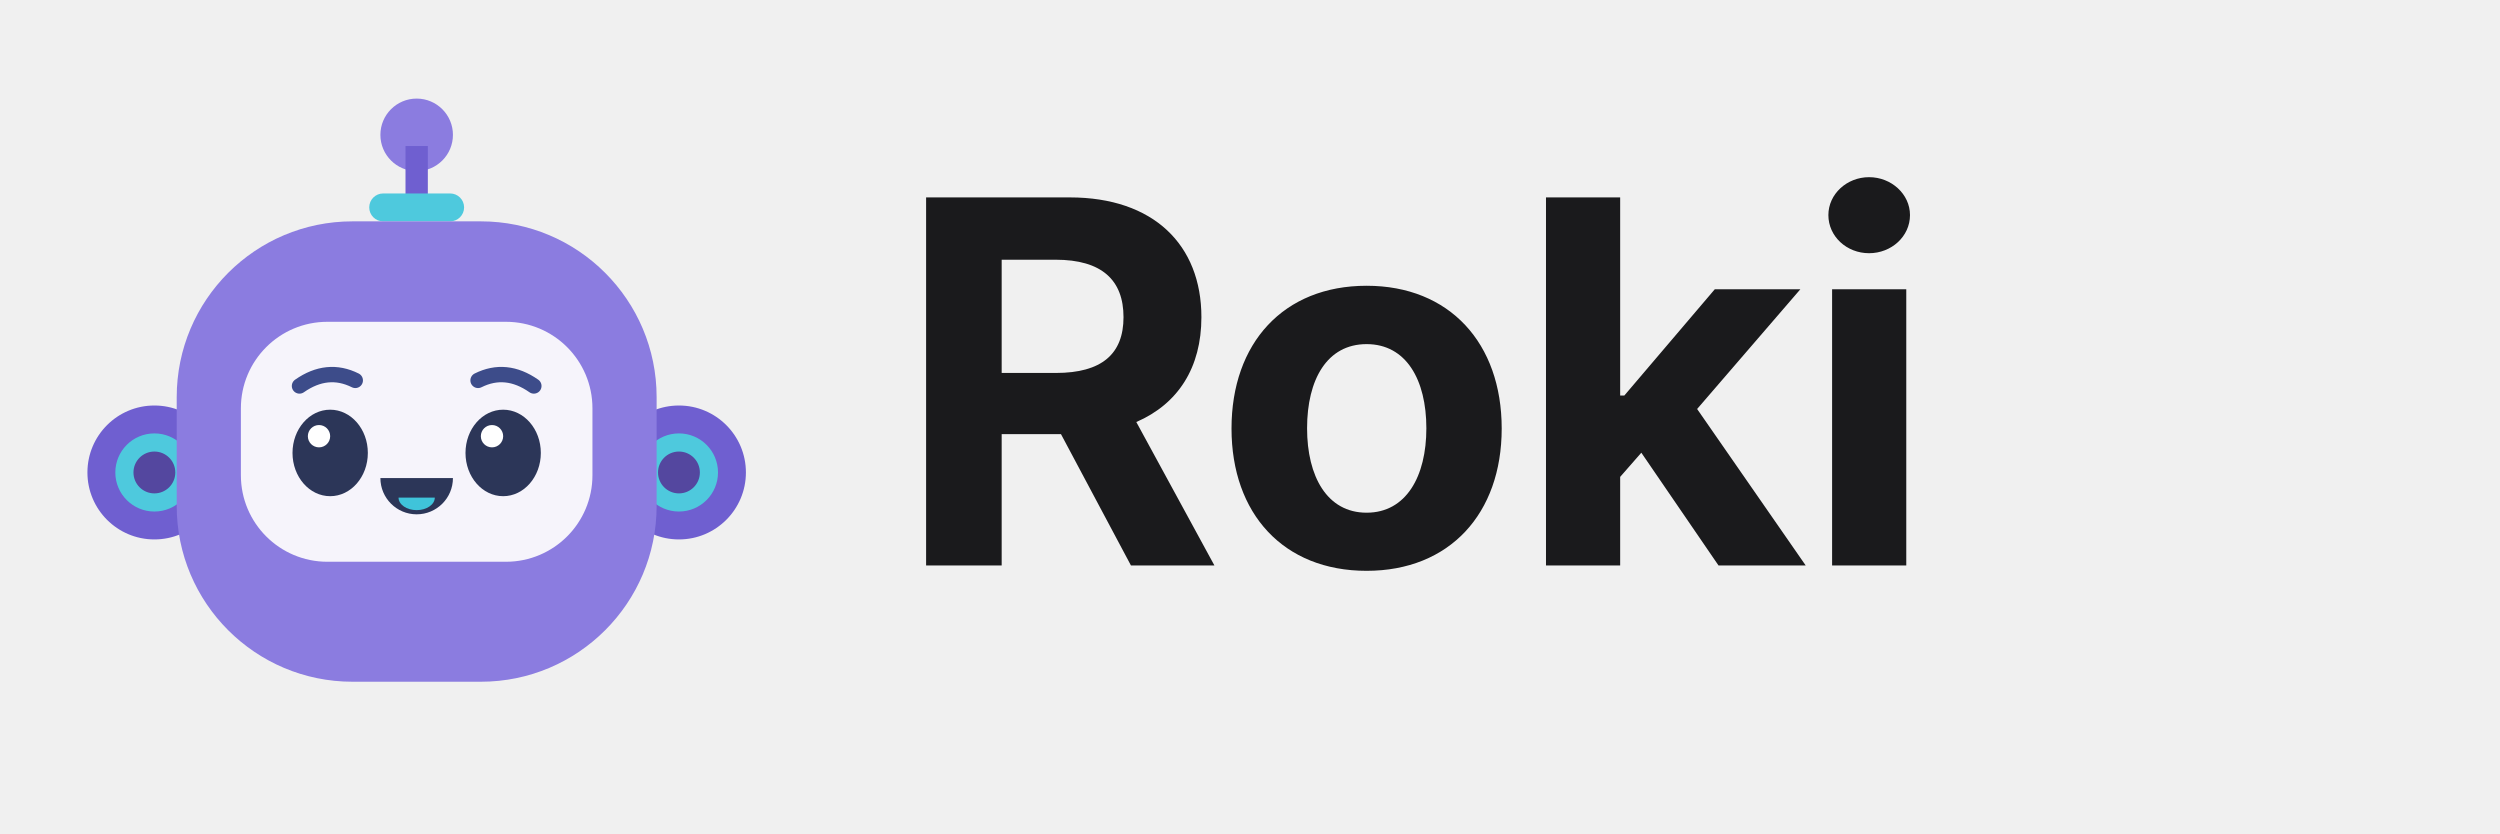
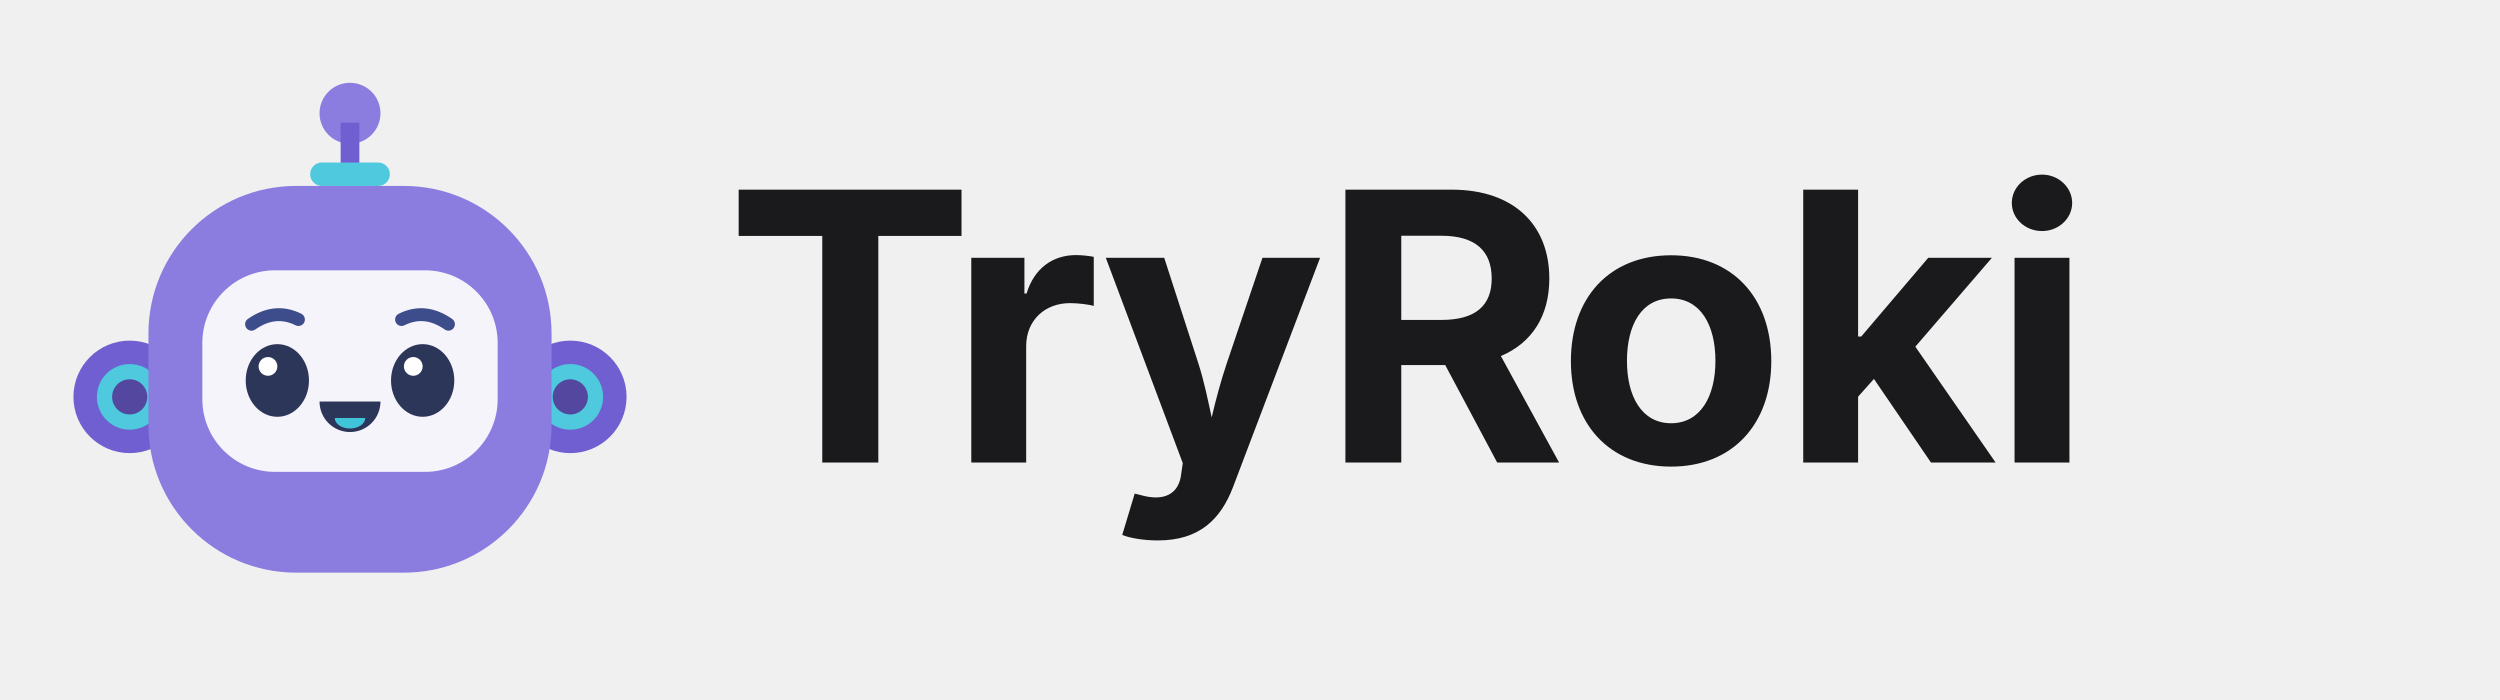
- <svg xmlns="http://www.w3.org/2000/svg" viewBox="0 0 168 56" fill="none">
+ <svg xmlns="http://www.w3.org/2000/svg" viewBox="0 0 200 56" fill="none">
  <g transform="translate(4 4) scale(0.09375)">
    <circle cx="256" cy="54" r="26" fill="#8B7CE0" />
    <rect x="248" y="62" width="16" height="48" fill="#6F5FD0" />
    <rect x="222" y="96" width="68" height="20" rx="10" fill="#4EC9DD" />
    <circle cx="68" cy="296" r="48" fill="#6F5FD0" />
    <circle cx="68" cy="296" r="28" fill="#4EC9DD" />
    <circle cx="68" cy="296" r="15" fill="#54479F" />
    <circle cx="444" cy="296" r="48" fill="#6F5FD0" />
    <circle cx="444" cy="296" r="28" fill="#4EC9DD" />
    <circle cx="444" cy="296" r="15" fill="#54479F" />
    <rect x="84" y="116" width="344" height="330" rx="126" fill="#8B7CE0" />
    <rect x="130" y="188" width="252" height="172" rx="62" fill="#F6F4FB" />
    <path d="M172 234 Q192 220 212 230" stroke="#3D4C8A" stroke-width="11" stroke-linecap="round" />
    <path d="M300 230 Q320 220 340 234" stroke="#3D4C8A" stroke-width="11" stroke-linecap="round" />
    <ellipse cx="194" cy="282" rx="27" ry="31" fill="#2C3658" />
    <circle cx="186" cy="270" r="8" fill="#FFFFFF" />
    <ellipse cx="318" cy="282" rx="27" ry="31" fill="#2C3658" />
    <circle cx="310" cy="270" r="8" fill="#FFFFFF" />
    <path d="M230 300 a26 26 0 0 0 52 0 Z" fill="#2C3658" />
    <path d="M243 314 a13 9 0 0 0 26 0 Z" fill="#3FC4DA" />
  </g>
-   <text x="60" y="38" font-family="Inter, -apple-system, BlinkMacSystemFont, 'Segoe UI', Helvetica, Arial, sans-serif" font-size="34" font-weight="700" letter-spacing="-0.5" fill="#1A1A1C">Roki</text>
+   <text x="58" y="37" font-family="Inter, -apple-system, BlinkMacSystemFont, 'Segoe UI', Helvetica, Arial, sans-serif" font-size="30" font-weight="700" letter-spacing="-0.5" fill="#1A1A1C">TryRoki</text>
</svg>
